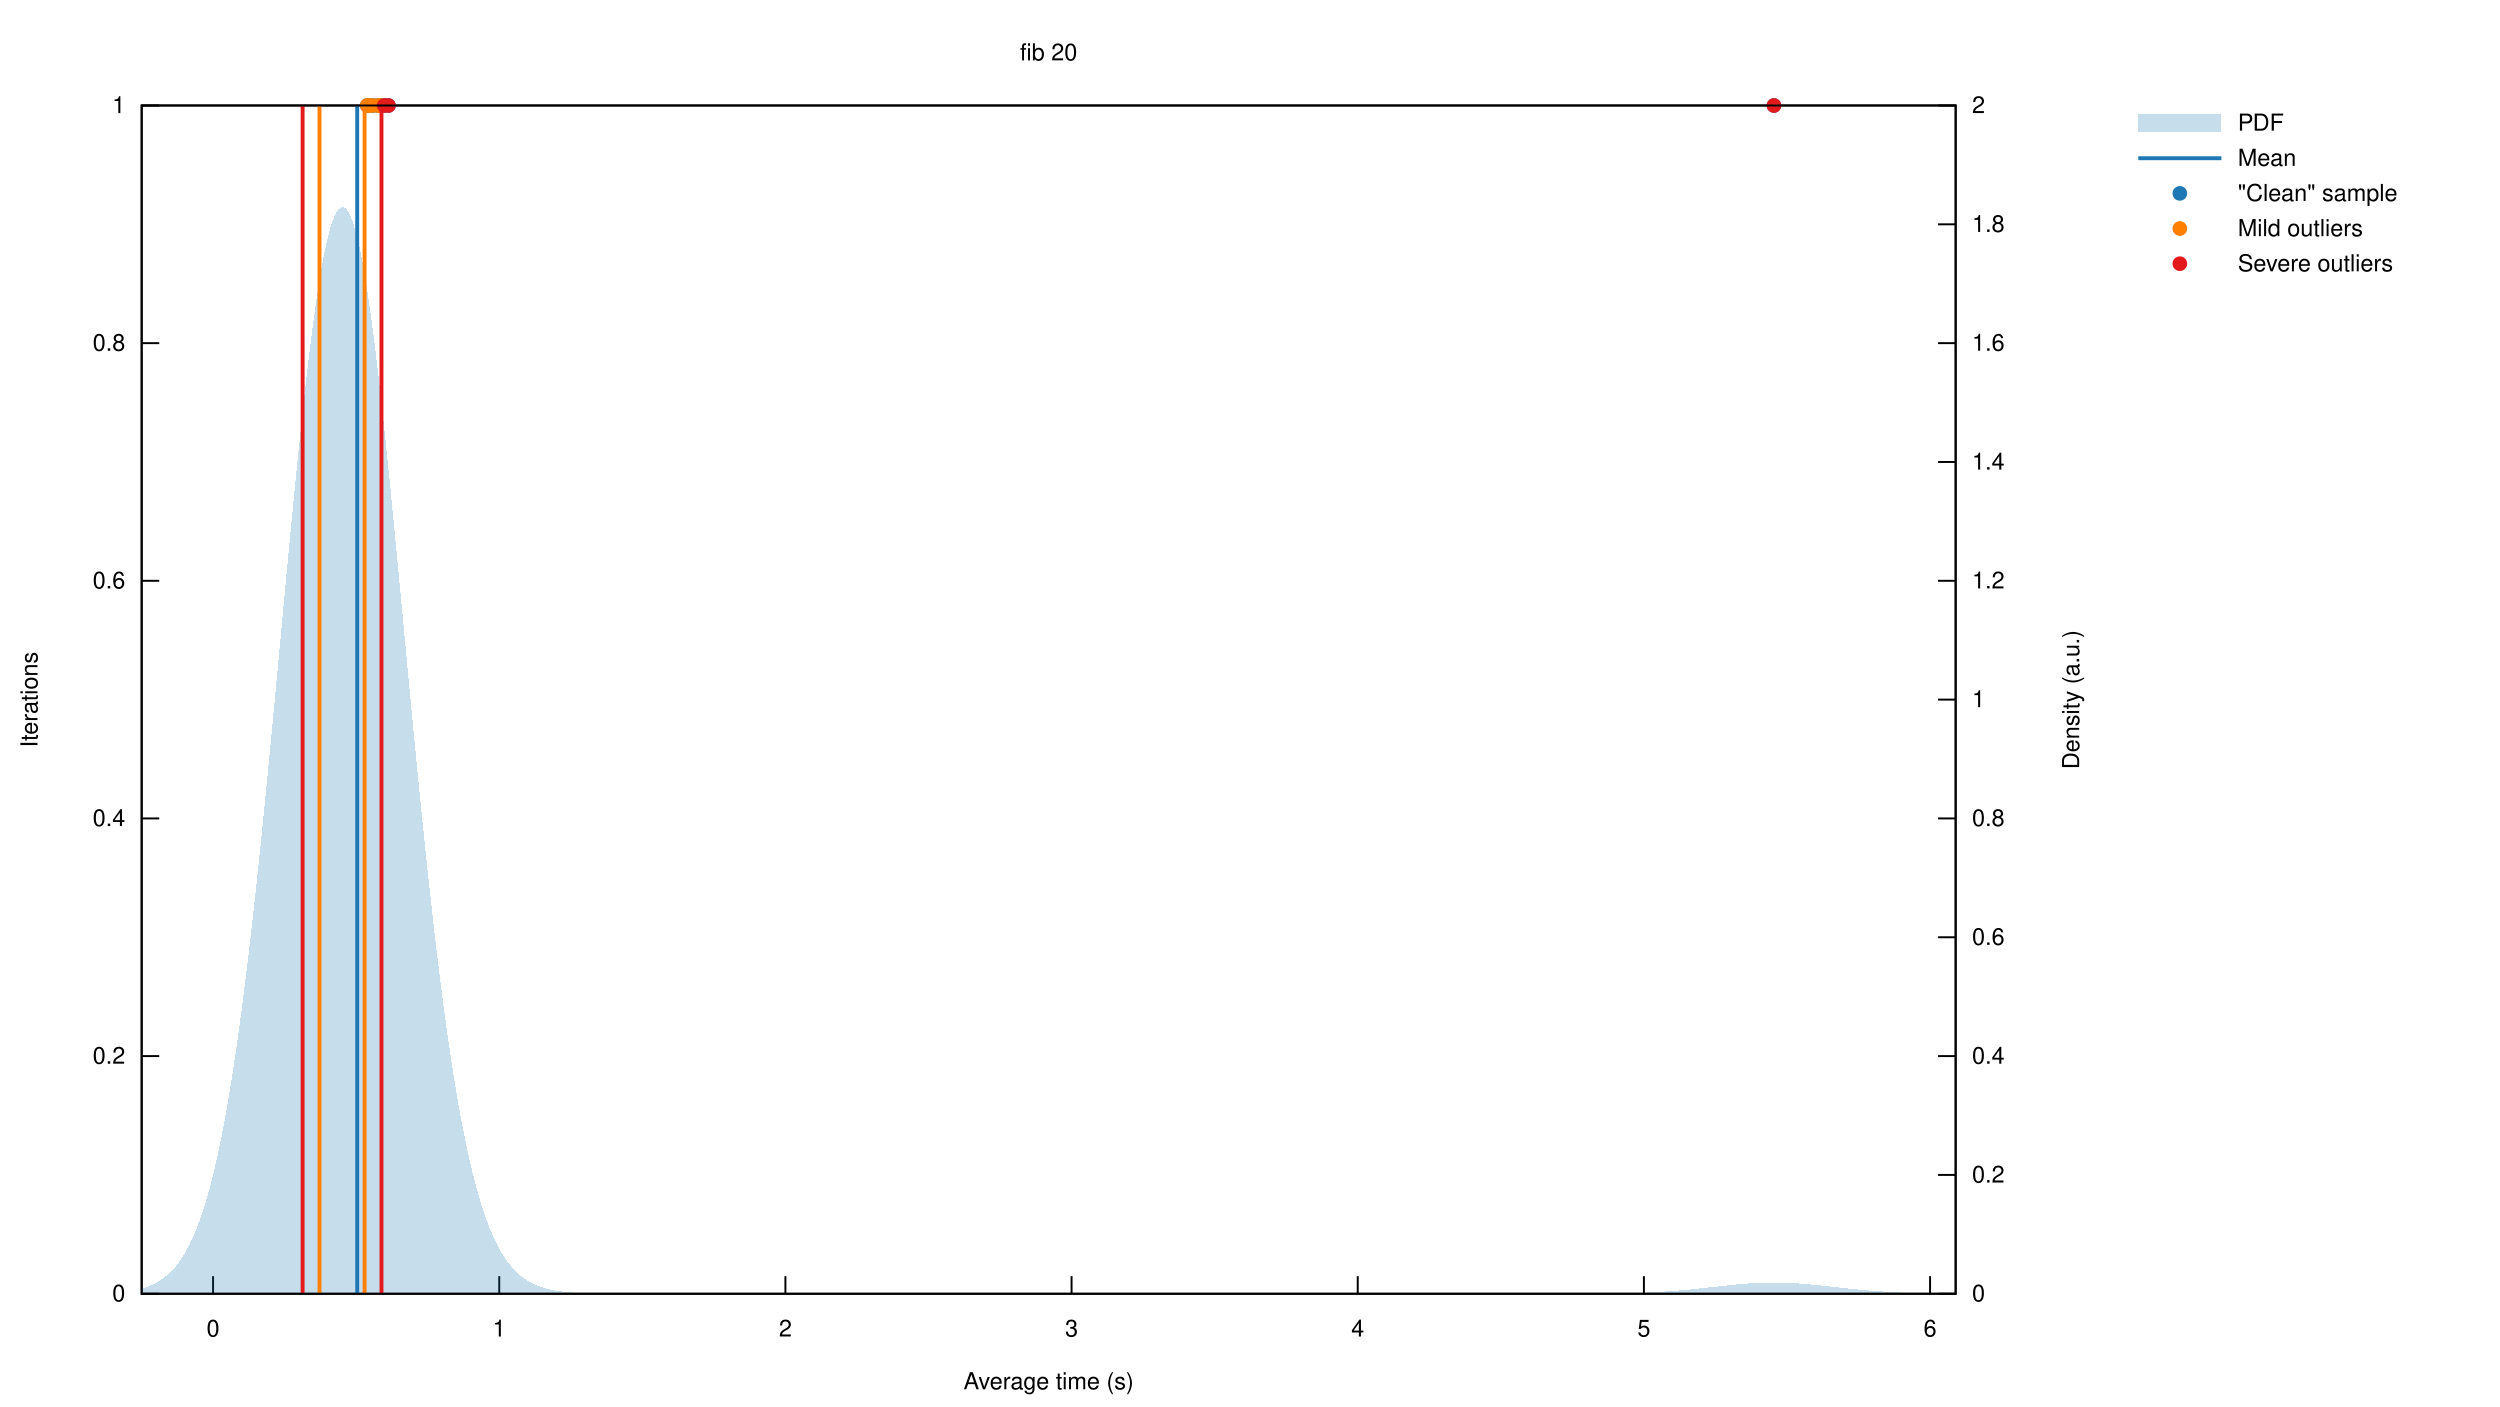
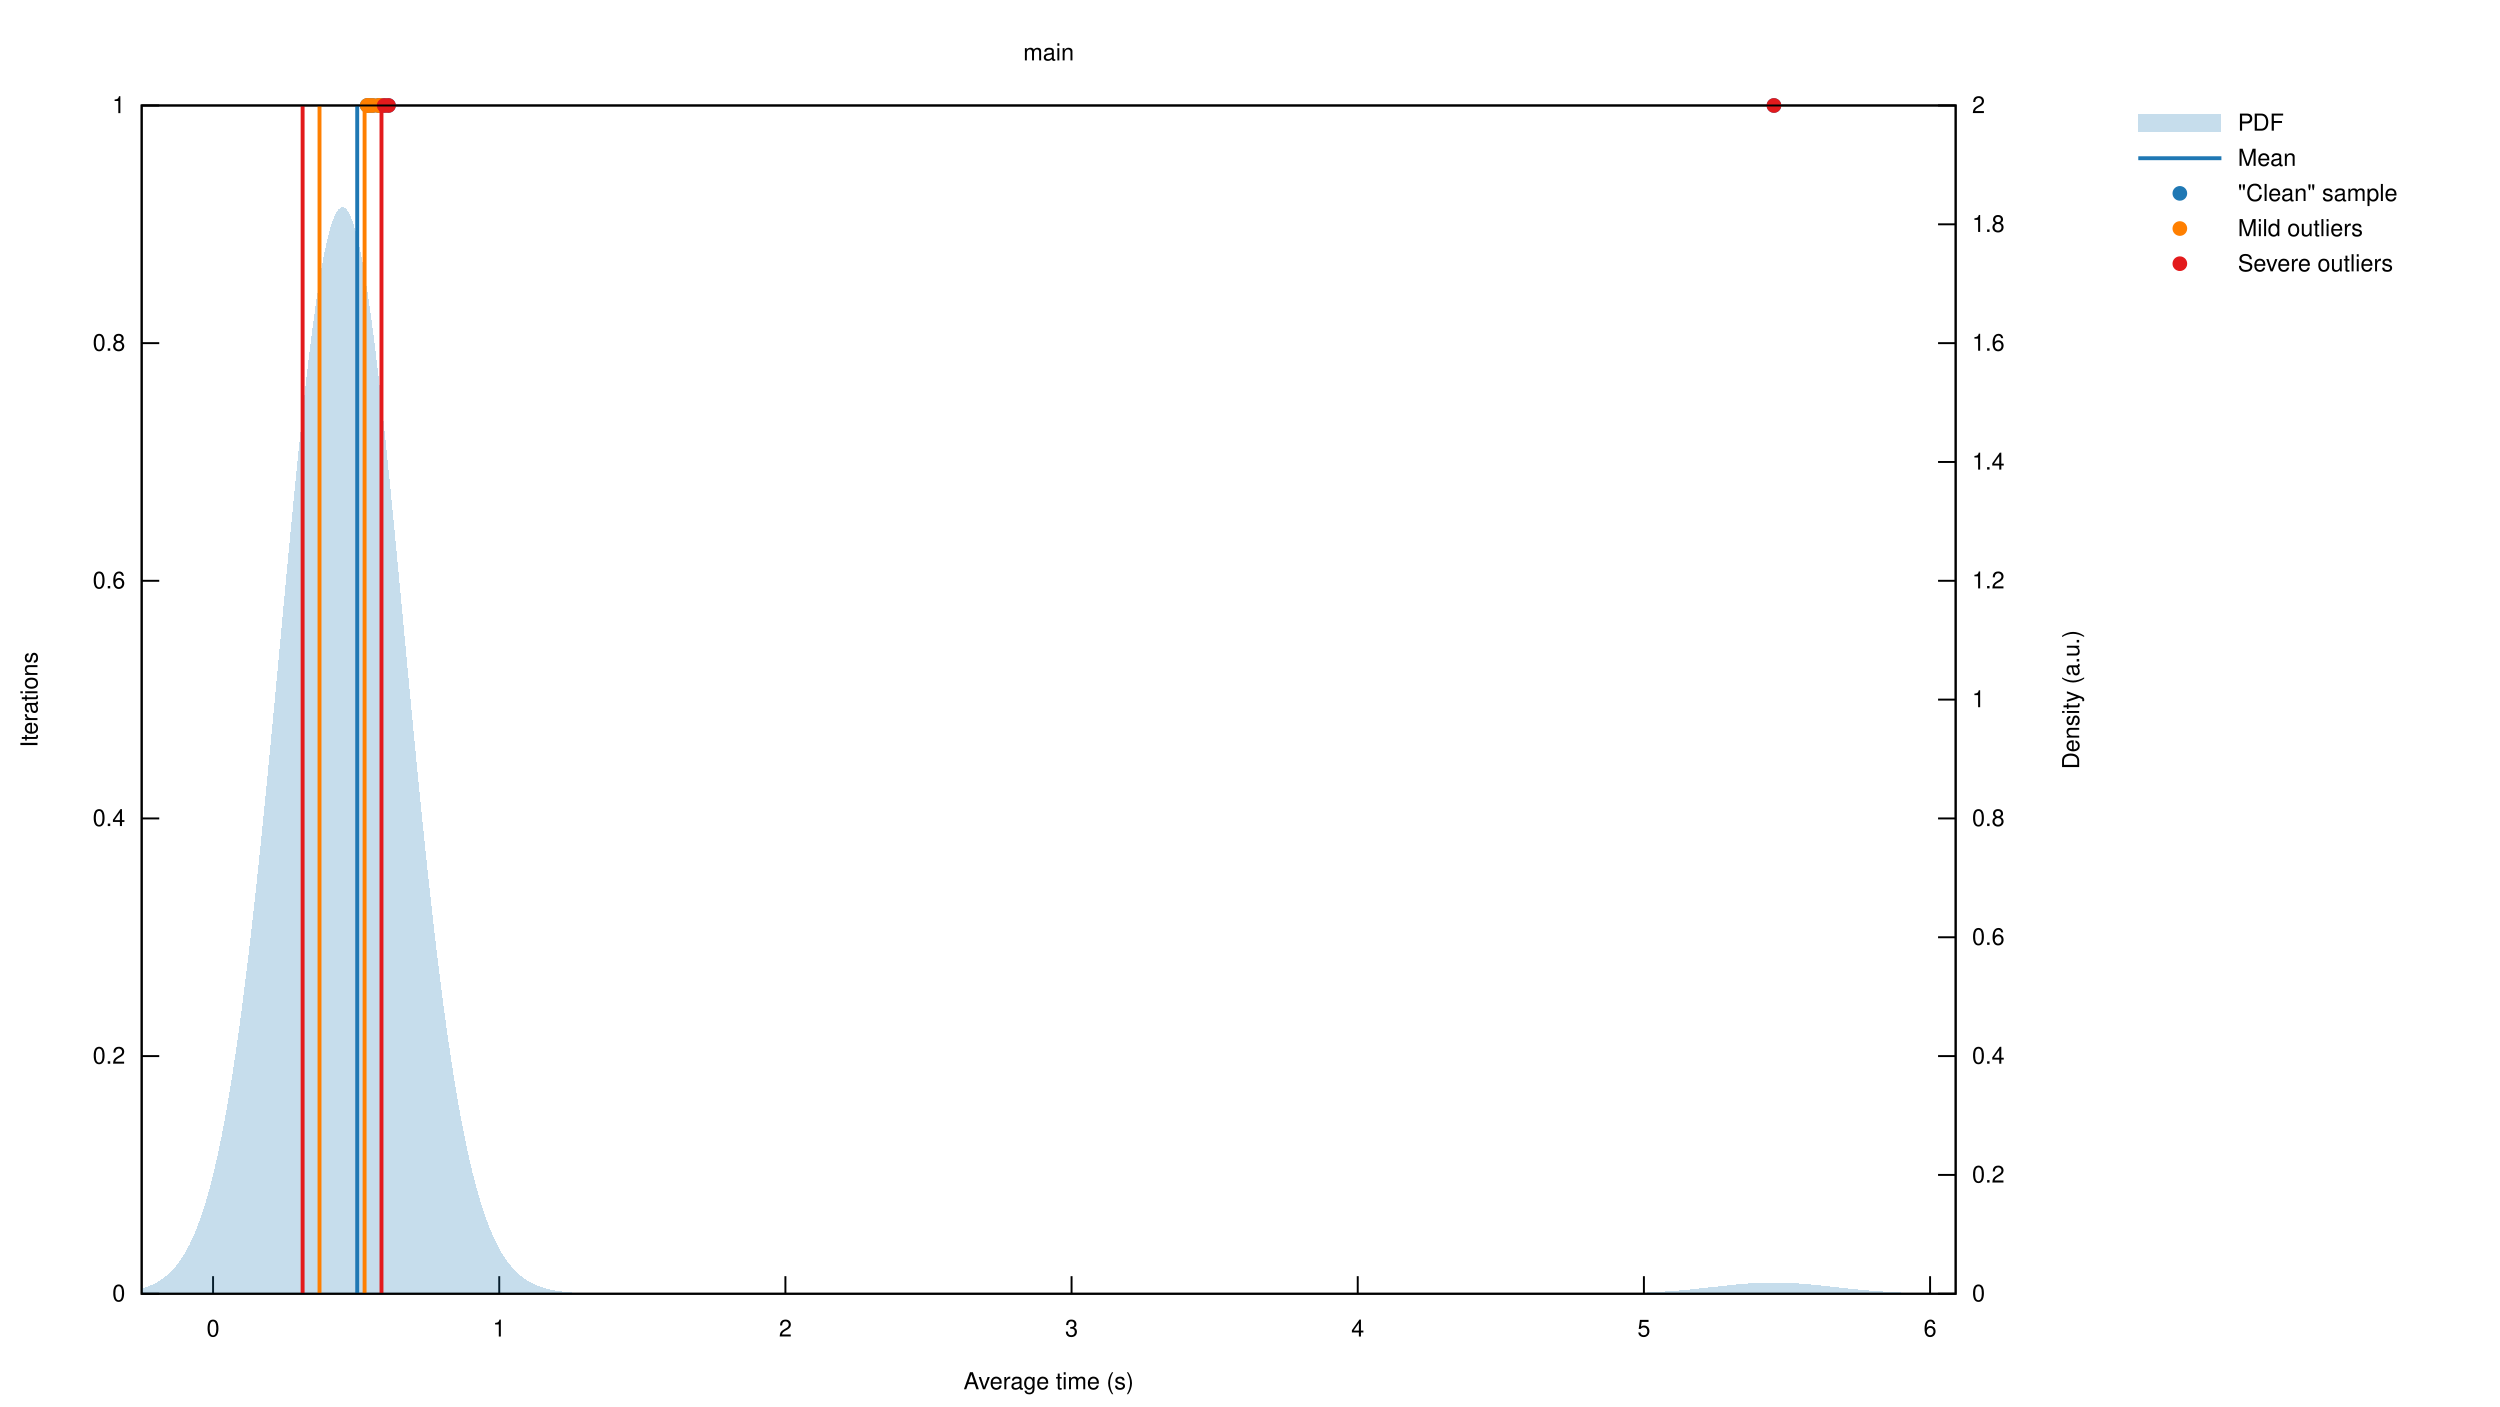
<svg xmlns="http://www.w3.org/2000/svg" xmlns:xlink="http://www.w3.org/1999/xlink" viewBox="0 0 1280 720">
  <g id="gnuplot_canvas">
    <rect x="0" y="0" width="1280" height="720" fill="none" />
    <defs>
      <circle id="gpDot" r="0.5" stroke-width="0.5" stroke="currentColor" />
      <path id="gpPt0" stroke-width="0.222" stroke="currentColor" d="M-1,0 h2 M0,-1 v2" />
      <path id="gpPt1" stroke-width="0.222" stroke="currentColor" d="M-1,-1 L1,1 M1,-1 L-1,1" />
      <path id="gpPt2" stroke-width="0.222" stroke="currentColor" d="M-1,0 L1,0 M0,-1 L0,1 M-1,-1 L1,1 M-1,1 L1,-1" />
      <rect id="gpPt3" stroke-width="0.222" stroke="currentColor" x="-1" y="-1" width="2" height="2" />
      <rect id="gpPt4" stroke-width="0.222" stroke="currentColor" fill="currentColor" x="-1" y="-1" width="2" height="2" />
      <circle id="gpPt5" stroke-width="0.222" stroke="currentColor" cx="0" cy="0" r="1" />
      <use xlink:href="#gpPt5" id="gpPt6" fill="currentColor" stroke="none" />
      <path id="gpPt7" stroke-width="0.222" stroke="currentColor" d="M0,-1.33 L-1.33,0.67 L1.33,0.67 z" />
      <use xlink:href="#gpPt7" id="gpPt8" fill="currentColor" stroke="none" />
      <use xlink:href="#gpPt7" id="gpPt9" stroke="currentColor" transform="rotate(180)" />
      <use xlink:href="#gpPt9" id="gpPt10" fill="currentColor" stroke="none" />
      <use xlink:href="#gpPt3" id="gpPt11" stroke="currentColor" transform="rotate(45)" />
      <use xlink:href="#gpPt11" id="gpPt12" fill="currentColor" stroke="none" />
      <path id="gpPt13" stroke-width="0.222" stroke="currentColor" d="M0,1.330 L1.265,0.411 L0.782,-1.067 L-0.782,-1.076 L-1.265,0.411 z" />
      <use xlink:href="#gpPt13" id="gpPt14" fill="currentColor" stroke="none" />
      <filter id="textbox" filterUnits="objectBoundingBox" x="0" y="0" height="1" width="1">
        <feFlood flood-color="white" flood-opacity="1" result="bgnd" />
        <feComposite in="SourceGraphic" in2="bgnd" operator="atop" />
      </filter>
      <filter id="greybox" filterUnits="objectBoundingBox" x="0" y="0" height="1" width="1">
        <feFlood flood-color="lightgrey" flood-opacity="1" result="grey" />
        <feComposite in="SourceGraphic" in2="grey" operator="atop" />
      </filter>
    </defs>
    <g fill="none" color="white" stroke="currentColor" stroke-width="1.00" stroke-linecap="butt" stroke-linejoin="miter">
</g>
    <g fill="none" color="black" stroke="currentColor" stroke-width="1.00" stroke-linecap="butt" stroke-linejoin="miter">
      <path stroke="black" d="M72.53,662.40 L81.53,662.40  " />
      <g transform="translate(64.14,666.30)" stroke="none" fill="black" font-family="Helvetica" font-size="12.00" text-anchor="end">
        <text>
          <tspan font-family="Helvetica"> 0</tspan>
        </text>
      </g>
    </g>
    <g fill="none" color="black" stroke="currentColor" stroke-width="1.00" stroke-linecap="butt" stroke-linejoin="miter">
      <path stroke="black" d="M72.53,540.72 L81.53,540.72  " />
      <g transform="translate(64.14,544.62)" stroke="none" fill="black" font-family="Helvetica" font-size="12.00" text-anchor="end">
        <text>
          <tspan font-family="Helvetica"> 0.2</tspan>
        </text>
      </g>
    </g>
    <g fill="none" color="black" stroke="currentColor" stroke-width="1.00" stroke-linecap="butt" stroke-linejoin="miter">
      <path stroke="black" d="M72.53,419.04 L81.53,419.04  " />
      <g transform="translate(64.14,422.94)" stroke="none" fill="black" font-family="Helvetica" font-size="12.00" text-anchor="end">
        <text>
          <tspan font-family="Helvetica"> 0.4</tspan>
        </text>
      </g>
    </g>
    <g fill="none" color="black" stroke="currentColor" stroke-width="1.00" stroke-linecap="butt" stroke-linejoin="miter">
      <path stroke="black" d="M72.53,297.37 L81.53,297.37  " />
      <g transform="translate(64.14,301.27)" stroke="none" fill="black" font-family="Helvetica" font-size="12.00" text-anchor="end">
        <text>
          <tspan font-family="Helvetica"> 0.6</tspan>
        </text>
      </g>
    </g>
    <g fill="none" color="black" stroke="currentColor" stroke-width="1.00" stroke-linecap="butt" stroke-linejoin="miter">
      <path stroke="black" d="M72.53,175.69 L81.53,175.69  " />
      <g transform="translate(64.14,179.59)" stroke="none" fill="black" font-family="Helvetica" font-size="12.00" text-anchor="end">
        <text>
          <tspan font-family="Helvetica"> 0.8</tspan>
        </text>
      </g>
    </g>
    <g fill="none" color="black" stroke="currentColor" stroke-width="1.00" stroke-linecap="butt" stroke-linejoin="miter">
      <path stroke="black" d="M72.53,54.01 L81.53,54.01  " />
      <g transform="translate(64.14,57.91)" stroke="none" fill="black" font-family="Helvetica" font-size="12.00" text-anchor="end">
        <text>
          <tspan font-family="Helvetica"> 1</tspan>
        </text>
      </g>
    </g>
    <g fill="none" color="black" stroke="currentColor" stroke-width="1.00" stroke-linecap="butt" stroke-linejoin="miter">
      <path stroke="black" d="M109.09,662.40 L109.09,653.40  " />
      <g transform="translate(109.09,684.30)" stroke="none" fill="black" font-family="Helvetica" font-size="12.00" text-anchor="middle">
        <text>
          <tspan font-family="Helvetica"> 0</tspan>
        </text>
      </g>
    </g>
    <g fill="none" color="black" stroke="currentColor" stroke-width="1.00" stroke-linecap="butt" stroke-linejoin="miter">
      <path stroke="black" d="M255.61,662.40 L255.61,653.40  " />
      <g transform="translate(255.61,684.30)" stroke="none" fill="black" font-family="Helvetica" font-size="12.00" text-anchor="middle">
        <text>
          <tspan font-family="Helvetica"> 1</tspan>
        </text>
      </g>
    </g>
    <g fill="none" color="black" stroke="currentColor" stroke-width="1.00" stroke-linecap="butt" stroke-linejoin="miter">
      <path stroke="black" d="M402.13,662.40 L402.13,653.40  " />
      <g transform="translate(402.13,684.30)" stroke="none" fill="black" font-family="Helvetica" font-size="12.00" text-anchor="middle">
        <text>
          <tspan font-family="Helvetica"> 2</tspan>
        </text>
      </g>
    </g>
    <g fill="none" color="black" stroke="currentColor" stroke-width="1.00" stroke-linecap="butt" stroke-linejoin="miter">
      <path stroke="black" d="M548.64,662.40 L548.64,653.40  " />
      <g transform="translate(548.64,684.30)" stroke="none" fill="black" font-family="Helvetica" font-size="12.00" text-anchor="middle">
        <text>
          <tspan font-family="Helvetica"> 3</tspan>
        </text>
      </g>
    </g>
    <g fill="none" color="black" stroke="currentColor" stroke-width="1.00" stroke-linecap="butt" stroke-linejoin="miter">
      <path stroke="black" d="M695.16,662.40 L695.16,653.40  " />
      <g transform="translate(695.16,684.30)" stroke="none" fill="black" font-family="Helvetica" font-size="12.00" text-anchor="middle">
        <text>
          <tspan font-family="Helvetica"> 4</tspan>
        </text>
      </g>
    </g>
    <g fill="none" color="black" stroke="currentColor" stroke-width="1.00" stroke-linecap="butt" stroke-linejoin="miter">
      <path stroke="black" d="M841.68,662.40 L841.68,653.40  " />
      <g transform="translate(841.68,684.30)" stroke="none" fill="black" font-family="Helvetica" font-size="12.00" text-anchor="middle">
        <text>
          <tspan font-family="Helvetica"> 5</tspan>
        </text>
      </g>
    </g>
    <g fill="none" color="black" stroke="currentColor" stroke-width="1.00" stroke-linecap="butt" stroke-linejoin="miter">
      <path stroke="black" d="M988.20,662.40 L988.20,653.40  " />
      <g transform="translate(988.20,684.30)" stroke="none" fill="black" font-family="Helvetica" font-size="12.00" text-anchor="middle">
        <text>
          <tspan font-family="Helvetica"> 6</tspan>
        </text>
      </g>
    </g>
    <g fill="none" color="black" stroke="currentColor" stroke-width="1.00" stroke-linecap="butt" stroke-linejoin="miter">
      <path stroke="black" d="M1001.29,662.40 L992.29,662.40  " />
      <g transform="translate(1009.68,666.30)" stroke="none" fill="black" font-family="Helvetica" font-size="12.00" text-anchor="start">
        <text>
          <tspan font-family="Helvetica"> 0</tspan>
        </text>
      </g>
    </g>
    <g fill="none" color="black" stroke="currentColor" stroke-width="1.00" stroke-linecap="butt" stroke-linejoin="miter">
      <path stroke="black" d="M1001.29,601.56 L992.29,601.56  " />
      <g transform="translate(1009.68,605.46)" stroke="none" fill="black" font-family="Helvetica" font-size="12.00" text-anchor="start">
        <text>
          <tspan font-family="Helvetica"> 0.2</tspan>
        </text>
      </g>
    </g>
    <g fill="none" color="black" stroke="currentColor" stroke-width="1.00" stroke-linecap="butt" stroke-linejoin="miter">
      <path stroke="black" d="M1001.29,540.72 L992.29,540.72  " />
      <g transform="translate(1009.68,544.62)" stroke="none" fill="black" font-family="Helvetica" font-size="12.00" text-anchor="start">
        <text>
          <tspan font-family="Helvetica"> 0.4</tspan>
        </text>
      </g>
    </g>
    <g fill="none" color="black" stroke="currentColor" stroke-width="1.00" stroke-linecap="butt" stroke-linejoin="miter">
      <path stroke="black" d="M1001.29,479.88 L992.29,479.88  " />
      <g transform="translate(1009.68,483.78)" stroke="none" fill="black" font-family="Helvetica" font-size="12.00" text-anchor="start">
        <text>
          <tspan font-family="Helvetica"> 0.6</tspan>
        </text>
      </g>
    </g>
    <g fill="none" color="black" stroke="currentColor" stroke-width="1.00" stroke-linecap="butt" stroke-linejoin="miter">
      <path stroke="black" d="M1001.29,419.04 L992.29,419.04  " />
      <g transform="translate(1009.68,422.94)" stroke="none" fill="black" font-family="Helvetica" font-size="12.00" text-anchor="start">
        <text>
          <tspan font-family="Helvetica"> 0.8</tspan>
        </text>
      </g>
    </g>
    <g fill="none" color="black" stroke="currentColor" stroke-width="1.00" stroke-linecap="butt" stroke-linejoin="miter">
      <path stroke="black" d="M1001.29,358.20 L992.29,358.20  " />
      <g transform="translate(1009.68,362.10)" stroke="none" fill="black" font-family="Helvetica" font-size="12.00" text-anchor="start">
        <text>
          <tspan font-family="Helvetica"> 1</tspan>
        </text>
      </g>
    </g>
    <g fill="none" color="black" stroke="currentColor" stroke-width="1.00" stroke-linecap="butt" stroke-linejoin="miter">
      <path stroke="black" d="M1001.29,297.37 L992.29,297.37  " />
      <g transform="translate(1009.68,301.27)" stroke="none" fill="black" font-family="Helvetica" font-size="12.00" text-anchor="start">
        <text>
          <tspan font-family="Helvetica"> 1.2</tspan>
        </text>
      </g>
    </g>
    <g fill="none" color="black" stroke="currentColor" stroke-width="1.00" stroke-linecap="butt" stroke-linejoin="miter">
      <path stroke="black" d="M1001.29,236.53 L992.29,236.53  " />
      <g transform="translate(1009.68,240.43)" stroke="none" fill="black" font-family="Helvetica" font-size="12.00" text-anchor="start">
        <text>
          <tspan font-family="Helvetica"> 1.4</tspan>
        </text>
      </g>
    </g>
    <g fill="none" color="black" stroke="currentColor" stroke-width="1.00" stroke-linecap="butt" stroke-linejoin="miter">
      <path stroke="black" d="M1001.29,175.69 L992.29,175.69  " />
      <g transform="translate(1009.68,179.59)" stroke="none" fill="black" font-family="Helvetica" font-size="12.00" text-anchor="start">
        <text>
          <tspan font-family="Helvetica"> 1.6</tspan>
        </text>
      </g>
    </g>
    <g fill="none" color="black" stroke="currentColor" stroke-width="1.00" stroke-linecap="butt" stroke-linejoin="miter">
      <path stroke="black" d="M1001.29,114.85 L992.29,114.85  " />
      <g transform="translate(1009.68,118.75)" stroke="none" fill="black" font-family="Helvetica" font-size="12.00" text-anchor="start">
        <text>
          <tspan font-family="Helvetica"> 1.8</tspan>
        </text>
      </g>
    </g>
    <g fill="none" color="black" stroke="currentColor" stroke-width="1.00" stroke-linecap="butt" stroke-linejoin="miter">
      <path stroke="black" d="M1001.29,54.01 L992.29,54.01  " />
      <g transform="translate(1009.68,57.91)" stroke="none" fill="black" font-family="Helvetica" font-size="12.00" text-anchor="start">
        <text>
          <tspan font-family="Helvetica"> 2</tspan>
        </text>
      </g>
    </g>
    <g fill="none" color="black" stroke="currentColor" stroke-width="1.00" stroke-linecap="butt" stroke-linejoin="miter">
</g>
    <g fill="none" color="black" stroke="currentColor" stroke-width="1.00" stroke-linecap="butt" stroke-linejoin="miter">
      <path stroke="black" d="M72.53,54.01 L72.53,662.40 L1001.29,662.40 L1001.29,54.01 L72.53,54.01 Z  " />
    </g>
    <g fill="none" color="black" stroke="currentColor" stroke-width="1.00" stroke-linecap="butt" stroke-linejoin="miter">
      <g transform="translate(19.18,358.21) rotate(270)" stroke="none" fill="black" font-family="Helvetica" font-size="12.00" text-anchor="middle">
        <text>
          <tspan font-family="Helvetica">Iterations</tspan>
        </text>
      </g>
    </g>
    <g fill="none" color="black" stroke="currentColor" stroke-width="1.00" stroke-linecap="butt" stroke-linejoin="miter">
      <g transform="translate(1064.53,358.21) rotate(270)" stroke="none" fill="black" font-family="Helvetica" font-size="12.00" text-anchor="middle">
        <text>
          <tspan font-family="Helvetica">Density (a.u.)</tspan>
        </text>
      </g>
    </g>
    <g fill="none" color="black" stroke="currentColor" stroke-width="1.00" stroke-linecap="butt" stroke-linejoin="miter">
      <g transform="translate(536.91,711.30)" stroke="none" fill="black" font-family="Helvetica" font-size="12.00" text-anchor="middle">
        <text>
          <tspan font-family="Helvetica">Average time (s)</tspan>
        </text>
      </g>
    </g>
    <g fill="none" color="black" stroke="currentColor" stroke-width="1.00" stroke-linecap="butt" stroke-linejoin="miter">
</g>
    <g id="gnuplot_plot_1">
      <g fill="none" color="black" stroke="currentColor" stroke-width="1.00" stroke-linecap="butt" stroke-linejoin="miter">
        <g transform="translate(1145.75,66.91)" stroke="none" fill="black" font-family="Helvetica" font-size="12.00" text-anchor="start">
          <text>
            <tspan font-family="Helvetica">PDF</tspan>
          </text>
        </g>
      </g>
      <g fill="none" color="black" stroke="currentColor" stroke-width="1.00" stroke-linecap="butt" stroke-linejoin="miter">
        <g stroke="none" shape-rendering="crispEdges">
          <polygon fill="rgb( 31, 120, 180)" fill-opacity="0.25" points="1094.80,67.51 1137.36,67.51 1137.36,58.51 1094.80,58.51 " />
          <polygon fill="rgb( 31, 120, 180)" fill-opacity="0.25" points="72.53,659.74 74.39,659.17 76.25,658.50 78.11,657.71 79.97,656.77 81.84,655.68 83.70,654.40 85.56,652.90 87.42,651.17 89.28,649.17 91.14,646.87 93.00,644.23 94.86,641.22 96.73,637.80 98.59,633.92 100.45,629.55 102.31,624.64 104.17,619.15 106.03,613.04 107.89,606.26 109.75,598.78 111.62,590.55 113.48,581.55 115.34,571.73 117.20,561.08 119.06,549.58 120.92,537.21 122.78,523.98 124.64,509.89 126.51,494.94 128.37,479.18 130.23,462.64 132.09,445.37 133.95,427.44 135.81,408.91 137.67,389.87 139.53,370.44 141.40,350.71 143.26,330.81 145.12,310.88 146.98,291.05 148.84,271.47 150.70,252.29 152.56,233.67 154.42,215.78 156.29,198.75 158.15,182.76 160.01,167.94 161.87,154.43 163.73,142.37 165.59,131.88 167.45,123.05 169.31,115.98 171.18,110.73 173.04,107.37 174.90,105.92 176.76,106.40 178.62,108.80 180.48,113.09 182.34,119.24 184.20,127.17 186.07,136.80 187.93,148.03 189.79,160.76 191.65,174.86 193.51,190.19 195.37,206.61 197.23,223.97 199.09,242.11 200.96,260.88 202.82,280.13 204.68,299.70 206.54,319.44 208.40,339.21 210.26,358.88 212.12,378.33 213.98,397.43 215.85,416.09 217.71,434.21 219.57,451.71 221.43,468.53 223.29,484.61 225.15,499.91 227.01,514.39 228.87,528.04 230.74,540.84 232.60,552.79 234.46,563.89 236.32,574.17 238.18,583.64 240.04,592.33 241.90,600.27 243.76,607.49 245.63,614.04 247.49,619.95 249.35,625.26 251.21,630.01 253.07,634.25 254.93,638.01 256.79,641.34 258.65,644.28 260.52,646.86 262.38,649.11 264.24,651.08 266.10,652.79 267.96,654.26 269.82,655.53 271.68,656.63 273.54,657.56 275.41,658.36 277.27,659.03 279.13,659.61 280.99,660.09 282.85,660.49 284.71,660.83 286.57,661.12 288.43,661.35 290.30,661.55 292.16,661.71 294.02,661.84 295.88,661.95 297.74,662.04 299.60,662.11 301.46,662.17 303.32,662.22 305.19,662.25 307.05,662.28 308.91,662.31 310.77,662.33 312.63,662.34 314.49,662.36 316.35,662.37 318.21,662.37 320.08,662.38 321.94,662.38 323.80,662.39 325.66,662.39 327.52,662.39 329.38,662.39 331.24,662.40 333.10,662.40 334.97,662.40 336.83,662.40 338.69,662.40 340.55,662.40 342.41,662.40 344.27,662.40 346.13,662.40 347.99,662.40 349.86,662.40 351.72,662.40 353.58,662.40 355.44,662.40 357.30,662.40 359.16,662.40 361.02,662.40 362.88,662.40 364.75,662.40 366.61,662.40 368.47,662.40 370.33,662.40 372.19,662.40 374.05,662.40 375.91,662.40 377.77,662.40 379.64,662.40 381.50,662.40 383.36,662.40 385.22,662.40 387.08,662.40 388.94,662.40 390.80,662.40 392.66,662.40 394.52,662.40 396.39,662.40 398.25,662.40 400.11,662.40 401.97,662.40 403.83,662.40 405.69,662.40 407.55,662.40 409.41,662.40 411.28,662.40 413.14,662.40 415.00,662.40 416.86,662.40 418.72,662.40 420.58,662.40 422.44,662.40 424.30,662.40 426.17,662.40 428.03,662.40 429.89,662.40 431.75,662.40 433.61,662.40 435.47,662.40 437.33,662.40 439.19,662.40 441.06,662.40 442.92,662.40 444.78,662.40 446.64,662.40 448.50,662.40 450.36,662.40 452.22,662.40 454.08,662.40 455.95,662.40 457.81,662.40 459.67,662.40 461.53,662.40 463.39,662.40 465.25,662.40 467.11,662.40 468.97,662.40 470.84,662.40 472.70,662.40 474.56,662.40 476.42,662.40 478.28,662.40 480.14,662.40 482.00,662.40 483.86,662.40 485.73,662.40 487.59,662.40 489.45,662.40 491.31,662.40 493.17,662.40 495.03,662.40 496.89,662.40 498.75,662.40 500.62,662.40 502.48,662.40 504.34,662.40 506.20,662.40 508.06,662.40 509.92,662.40 511.78,662.40 513.64,662.40 515.51,662.40 517.37,662.40 519.23,662.40 521.09,662.40 522.95,662.40 524.81,662.40 526.67,662.40 528.53,662.40 530.40,662.40 532.26,662.40 534.12,662.40 535.98,662.40 537.84,662.40 539.70,662.40 541.56,662.40 543.42,662.40 545.29,662.40 547.15,662.40 549.01,662.40 550.87,662.40 552.73,662.40 554.59,662.40 556.45,662.40 558.31,662.40 560.18,662.40 562.04,662.40 563.90,662.40 565.76,662.40 567.62,662.40 569.48,662.40 571.34,662.40 573.20,662.40 575.07,662.40 576.93,662.40 578.79,662.40 580.65,662.40 582.51,662.40 584.37,662.40 586.23,662.40 588.09,662.40 589.96,662.40 591.82,662.40 593.68,662.40 595.54,662.40 597.40,662.40 599.26,662.40 601.12,662.40 602.98,662.40 604.85,662.40 606.71,662.40 608.57,662.40 610.43,662.40 612.29,662.40 614.15,662.40 616.01,662.40 617.87,662.40 619.74,662.40 621.60,662.40 623.46,662.40 625.32,662.40 627.18,662.40 629.04,662.40 630.90,662.40 632.76,662.40 634.63,662.40 636.49,662.40 638.35,662.40 640.21,662.40 642.07,662.40 643.93,662.40 645.79,662.40 647.65,662.40 649.52,662.40 651.38,662.40 653.24,662.40 655.10,662.40 656.96,662.40 658.82,662.40 660.68,662.40 662.54,662.40 664.41,662.40 666.27,662.40 668.13,662.40 669.99,662.40 671.85,662.40 673.71,662.40 675.57,662.40 677.43,662.40 679.30,662.40 681.16,662.40 683.02,662.40 684.88,662.40 686.74,662.40 688.60,662.40 690.46,662.40 692.32,662.40 694.18,662.40 696.05,662.40 697.91,662.40 699.77,662.40 701.63,662.40 703.49,662.40 705.35,662.40 707.21,662.40 709.07,662.40 710.94,662.40 712.80,662.40 714.66,662.40 716.52,662.40 718.38,662.40 720.24,662.40 722.10,662.40 723.96,662.40 725.83,662.40 727.69,662.40 729.55,662.40 731.41,662.40 733.27,662.40 735.13,662.40 736.99,662.40 738.85,662.40 740.72,662.40 742.58,662.40 744.44,662.40 746.30,662.40 748.16,662.40 750.02,662.40 751.88,662.40 753.74,662.40 755.61,662.40 757.47,662.40 759.33,662.40 761.19,662.40 763.05,662.40 764.91,662.40 766.77,662.40 768.63,662.40 770.50,662.40 772.36,662.40 774.22,662.40 776.08,662.40 777.94,662.40 779.80,662.40 781.66,662.40 783.52,662.40 785.39,662.40 787.25,662.40 789.11,662.40 790.97,662.40 792.83,662.39 794.69,662.39 796.55,662.39 798.41,662.39 800.28,662.39 802.14,662.38 804.00,662.38 805.86,662.38 807.72,662.37 809.58,662.36 811.44,662.36 813.30,662.35 815.17,662.34 817.03,662.32 818.89,662.31 820.75,662.29 822.61,662.27 824.47,662.25 826.33,662.23 828.19,662.20 830.06,662.16 831.92,662.12 833.78,662.08 835.64,662.03 837.50,661.98 839.36,661.91 841.22,661.85 843.08,661.77 844.95,661.69 846.81,661.59 848.67,661.49 850.53,661.39 852.39,661.27 854.25,661.14 856.11,661.01 857.97,660.86 859.84,660.71 861.70,660.54 863.56,660.37 865.42,660.19 867.28,660.00 869.14,659.81 871.00,659.61 872.86,659.41 874.73,659.20 876.59,659.00 878.45,658.79 880.31,658.58 882.17,658.37 884.03,658.17 885.89,657.98 887.75,657.79 889.62,657.61 891.48,657.45 893.34,657.29 895.20,657.15 897.06,657.03 898.92,656.92 900.78,656.83 902.64,656.76 904.51,656.71 906.37,656.68 908.23,656.67 910.09,656.68 911.95,656.71 913.81,656.76 915.67,656.83 917.53,656.92 919.40,657.02 921.26,657.15 923.12,657.29 924.98,657.44 926.84,657.61 928.70,657.79 930.56,657.97 932.42,658.17 934.29,658.37 936.15,658.57 938.01,658.78 939.87,658.99 941.73,659.20 943.59,659.40 945.45,659.61 947.31,659.81 949.18,660.00 951.04,660.19 952.90,660.37 954.76,660.54 956.62,660.70 958.48,660.86 960.34,661.00 962.20,661.14 964.07,661.26 965.93,661.38 967.79,661.49 969.65,661.59 971.51,661.68 973.37,661.77 975.23,661.84 977.09,661.91 978.96,661.97 980.82,662.03 982.68,662.08 984.54,662.12 986.40,662.16 988.26,662.19 990.12,662.22 991.98,662.25 993.85,662.27 995.71,662.29 997.57,662.31 999.43,662.32 1001.29,662.34 1001.29,662.40 999.43,662.40 997.57,662.40 995.71,662.40 993.85,662.40 991.98,662.40 990.12,662.40 988.26,662.40 986.40,662.40 984.54,662.40 982.68,662.40 980.82,662.40 978.96,662.40 977.09,662.40 975.23,662.40 973.37,662.40 971.51,662.40 969.65,662.40 967.79,662.40 965.93,662.40 964.07,662.40 962.20,662.40 960.34,662.40 958.48,662.40 956.62,662.40 954.76,662.40 952.90,662.40 951.04,662.40 949.18,662.40 947.31,662.40 945.45,662.40 943.59,662.40 941.73,662.40 939.87,662.40 938.01,662.40 936.15,662.40 934.29,662.40 932.42,662.40 930.56,662.40 928.70,662.40 926.84,662.40 924.98,662.40 923.12,662.40 921.26,662.40 919.40,662.40 917.53,662.40 915.67,662.40 913.81,662.40 911.95,662.40 910.09,662.40 908.23,662.40 906.37,662.40 904.51,662.40 902.64,662.40 900.78,662.40 898.92,662.40 897.06,662.40 895.20,662.40 893.34,662.40 891.48,662.40 889.62,662.40 887.75,662.40 885.89,662.40 884.03,662.40 882.17,662.40 880.31,662.40 878.45,662.40 876.59,662.40 874.73,662.40 872.86,662.40 871.00,662.40 869.14,662.40 867.28,662.40 865.42,662.40 863.56,662.40 861.70,662.40 859.84,662.40 857.97,662.40 856.11,662.40 854.25,662.40 852.39,662.40 850.53,662.40 848.67,662.40 846.81,662.40 844.95,662.40 843.08,662.40 841.22,662.40 839.36,662.40 837.50,662.40 835.64,662.40 833.78,662.40 831.92,662.40 830.06,662.40 828.19,662.40 826.33,662.40 824.47,662.40 822.61,662.40 820.75,662.40 818.89,662.40 817.03,662.40 815.17,662.40 813.30,662.40 811.44,662.40 809.58,662.40 807.72,662.40 805.86,662.40 804.00,662.40 802.14,662.40 800.28,662.40 798.41,662.40 796.55,662.40 794.69,662.40 792.83,662.40 790.97,662.40 789.11,662.40 787.25,662.40 785.39,662.40 783.52,662.40 781.66,662.40 779.80,662.40 777.94,662.40 776.08,662.40 774.22,662.40 772.36,662.40 770.50,662.40 768.63,662.40 766.77,662.40 764.91,662.40 763.05,662.40 761.19,662.40 759.33,662.40 757.47,662.40 755.61,662.40 753.74,662.40 751.88,662.40 750.02,662.40 748.16,662.40 746.30,662.40 744.44,662.40 742.58,662.40 740.72,662.40 738.85,662.40 736.99,662.40 735.13,662.40 733.27,662.40 731.41,662.40 729.55,662.40 727.69,662.40 725.83,662.40 723.96,662.40 722.10,662.40 720.24,662.40 718.38,662.40 716.52,662.40 714.66,662.40 712.80,662.40 710.94,662.40 709.07,662.40 707.21,662.40 705.35,662.40 703.49,662.40 701.63,662.40 699.77,662.40 697.91,662.40 696.05,662.40 694.18,662.40 692.32,662.40 690.46,662.40 688.60,662.40 686.74,662.40 684.88,662.40 683.02,662.40 681.16,662.40 679.30,662.40 677.43,662.40 675.57,662.40 673.71,662.40 671.85,662.40 669.99,662.40 668.13,662.40 666.27,662.40 664.41,662.40 662.54,662.40 660.68,662.40 658.82,662.40 656.96,662.40 655.10,662.40 653.24,662.40 651.38,662.40 649.52,662.40 647.65,662.40 645.79,662.40 643.93,662.40 642.07,662.40 640.21,662.40 638.35,662.40 636.49,662.40 634.63,662.40 632.76,662.40 630.90,662.40 629.04,662.40 627.18,662.40 625.32,662.40 623.46,662.40 621.60,662.40 619.74,662.40 617.87,662.40 616.01,662.40 614.15,662.40 612.29,662.40 610.43,662.40 608.57,662.40 606.71,662.40 604.85,662.40 602.98,662.40 601.12,662.40 599.26,662.40 597.40,662.40 595.54,662.40 593.68,662.40 591.82,662.40 589.96,662.40 588.09,662.40 586.23,662.40 584.37,662.40 582.51,662.40 580.65,662.40 578.79,662.40 576.93,662.40 575.07,662.40 573.20,662.40 571.34,662.40 569.48,662.40 567.62,662.40 565.76,662.40 563.90,662.40 562.04,662.40 560.18,662.40 558.31,662.40 556.45,662.40 554.59,662.40 552.73,662.40 550.87,662.40 549.01,662.40 547.15,662.40 545.29,662.40 543.42,662.40 541.56,662.40 539.70,662.40 537.84,662.40 535.98,662.40 534.12,662.40 532.26,662.40 530.40,662.40 528.53,662.40 526.67,662.40 524.81,662.40 522.95,662.40 521.09,662.40 519.23,662.40 517.37,662.40 515.51,662.40 513.64,662.40 511.78,662.40 509.92,662.40 508.06,662.40 506.20,662.40 504.34,662.40 502.48,662.40 500.62,662.40 498.75,662.40 496.89,662.40 495.03,662.40 493.17,662.40 491.31,662.40 489.45,662.40 487.59,662.40 485.73,662.40 483.86,662.40 482.00,662.40 480.14,662.40 478.28,662.40 476.42,662.40 474.56,662.40 472.70,662.40 470.84,662.40 468.97,662.40 467.11,662.40 465.25,662.40 463.39,662.40 461.53,662.40 459.67,662.40 457.81,662.40 455.95,662.40 454.08,662.40 452.22,662.40 450.36,662.40 448.50,662.40 446.64,662.40 444.78,662.40 442.92,662.40 441.06,662.40 439.19,662.40 437.33,662.40 435.47,662.40 433.61,662.40 431.75,662.40 429.89,662.40 428.03,662.40 426.17,662.40 424.30,662.40 422.44,662.40 420.58,662.40 418.72,662.40 416.86,662.40 415.00,662.40 413.14,662.40 411.28,662.40 409.41,662.40 407.55,662.40 405.69,662.40 403.83,662.40 401.97,662.40 400.11,662.40 398.25,662.40 396.39,662.40 394.52,662.40 392.66,662.40 390.80,662.40 388.94,662.40 387.08,662.40 385.22,662.40 383.36,662.40 381.50,662.40 379.64,662.40 377.77,662.40 375.91,662.40 374.05,662.40 372.19,662.40 370.33,662.40 368.47,662.40 366.61,662.40 364.75,662.40 362.88,662.40 361.02,662.40 359.16,662.40 357.30,662.40 355.44,662.40 353.58,662.40 351.72,662.40 349.86,662.40 347.99,662.40 346.13,662.40 344.27,662.40 342.41,662.40 340.55,662.40 338.69,662.40 336.83,662.40 334.97,662.40 333.10,662.40 331.24,662.40 329.38,662.40 327.52,662.40 325.66,662.40 323.80,662.40 321.94,662.40 320.08,662.40 318.21,662.40 316.35,662.40 314.49,662.40 312.63,662.40 310.77,662.40 308.91,662.40 307.05,662.40 305.19,662.40 303.32,662.40 301.46,662.40 299.60,662.40 297.74,662.40 295.88,662.40 294.02,662.40 292.16,662.40 290.30,662.40 288.43,662.40 286.57,662.40 284.71,662.40 282.85,662.40 280.99,662.40 279.13,662.40 277.27,662.40 275.41,662.40 273.54,662.40 271.68,662.40 269.82,662.40 267.96,662.40 266.10,662.40 264.24,662.40 262.38,662.40 260.52,662.40 258.65,662.40 256.79,662.40 254.93,662.40 253.07,662.40 251.21,662.40 249.35,662.40 247.49,662.40 245.63,662.40 243.76,662.40 241.90,662.40 240.04,662.40 238.18,662.40 236.32,662.40 234.46,662.40 232.60,662.40 230.74,662.40 228.87,662.40 227.01,662.40 225.15,662.40 223.29,662.40 221.43,662.40 219.57,662.40 217.71,662.40 215.85,662.40 213.98,662.40 212.12,662.40 210.26,662.40 208.40,662.40 206.54,662.40 204.68,662.40 202.82,662.40 200.96,662.40 199.09,662.40 197.23,662.40 195.37,662.40 193.51,662.40 191.65,662.40 189.79,662.40 187.93,662.40 186.07,662.40 184.20,662.40 182.34,662.40 180.48,662.40 178.62,662.40 176.76,662.40 174.90,662.40 173.04,662.40 171.18,662.40 169.31,662.40 167.45,662.40 165.59,662.40 163.73,662.40 161.87,662.40 160.01,662.40 158.15,662.40 156.29,662.40 154.42,662.40 152.56,662.40 150.70,662.40 148.84,662.40 146.98,662.40 145.12,662.40 143.26,662.40 141.40,662.40 139.53,662.40 137.67,662.40 135.81,662.40 133.95,662.40 132.09,662.40 130.23,662.40 128.37,662.40 126.51,662.40 124.64,662.40 122.78,662.40 120.92,662.40 119.06,662.40 117.20,662.40 115.34,662.40 113.48,662.40 111.62,662.40 109.75,662.40 107.89,662.40 106.03,662.40 104.17,662.40 102.31,662.40 100.45,662.40 98.59,662.40 96.73,662.40 94.86,662.40 93.00,662.40 91.14,662.40 89.28,662.40 87.42,662.40 85.56,662.40 83.70,662.40 81.84,662.40 79.97,662.40 78.11,662.40 76.25,662.40 74.39,662.40 72.53,662.40 " />
        </g>
      </g>
    </g>
    <g id="gnuplot_plot_2">
      <g fill="none" color="white" stroke="rgb( 31, 120, 180)" stroke-width="2.00" stroke-linecap="butt" stroke-linejoin="miter">
</g>
      <g fill="none" color="black" stroke="currentColor" stroke-width="2.00" stroke-linecap="butt" stroke-linejoin="miter">
        <g transform="translate(1145.75,84.91)" stroke="none" fill="black" font-family="Helvetica" font-size="12.00" text-anchor="start">
          <text>
            <tspan font-family="Helvetica">Mean</tspan>
          </text>
        </g>
      </g>
      <g fill="none" color="black" stroke="currentColor" stroke-width="2.00" stroke-linecap="butt" stroke-linejoin="miter">
        <path stroke="rgb( 31, 120, 180)" d="M1094.80,81.01 L1137.36,81.01 M182.89,662.40 L182.89,54.01  " />
      </g>
    </g>
    <g id="gnuplot_plot_3">
      <g fill="none" color="white" stroke="rgb( 31, 120, 180)" stroke-width="1.00" stroke-linecap="butt" stroke-linejoin="miter">
</g>
      <g fill="none" color="black" stroke="currentColor" stroke-width="1.00" stroke-linecap="butt" stroke-linejoin="miter">
        <g transform="translate(1145.75,102.91)" stroke="none" fill="black" font-family="Helvetica" font-size="12.00" text-anchor="start">
          <text>
            <tspan font-family="Helvetica">"Clean" sample</tspan>
          </text>
        </g>
      </g>
      <g fill="none" color="black" stroke="currentColor" stroke-width="1.00" stroke-linecap="butt" stroke-linejoin="miter">
        <use xlink:href="#gpPt6" transform="translate(193.74,54.01) scale(3.38)" color="rgb( 31, 120, 180)" />
        <use xlink:href="#gpPt6" transform="translate(194.55,54.01) scale(3.38)" color="rgb( 31, 120, 180)" />
        <use xlink:href="#gpPt6" transform="translate(196.70,54.01) scale(3.38)" color="rgb( 31, 120, 180)" />
        <use xlink:href="#gpPt6" transform="translate(198.90,54.01) scale(3.38)" color="rgb( 31, 120, 180)" />
        <use xlink:href="#gpPt6" transform="translate(188.00,54.01) scale(3.38)" color="rgb( 31, 120, 180)" />
        <use xlink:href="#gpPt6" transform="translate(908.26,54.01) scale(3.38)" color="rgb( 31, 120, 180)" />
        <use xlink:href="#gpPt6" transform="translate(188.90,54.01) scale(3.38)" color="rgb( 31, 120, 180)" />
        <use xlink:href="#gpPt6" transform="translate(190.87,54.01) scale(3.38)" color="rgb( 31, 120, 180)" />
        <use xlink:href="#gpPt6" transform="translate(1116.08,99.01) scale(3.38)" color="rgb( 31, 120, 180)" />
      </g>
    </g>
    <g id="gnuplot_plot_4">
      <g fill="none" color="black" stroke="currentColor" stroke-width="1.00" stroke-linecap="butt" stroke-linejoin="miter">
        <g transform="translate(1145.75,120.91)" stroke="none" fill="black" font-family="Helvetica" font-size="12.00" text-anchor="start">
          <text>
            <tspan font-family="Helvetica">Mild outliers</tspan>
          </text>
        </g>
      </g>
      <g fill="none" color="black" stroke="currentColor" stroke-width="1.00" stroke-linecap="butt" stroke-linejoin="miter">
        <use xlink:href="#gpPt6" transform="translate(193.74,54.01) scale(3.38)" color="rgb(255, 127,   0)" />
        <use xlink:href="#gpPt6" transform="translate(194.55,54.01) scale(3.38)" color="rgb(255, 127,   0)" />
        <use xlink:href="#gpPt6" transform="translate(188.00,54.01) scale(3.38)" color="rgb(255, 127,   0)" />
        <use xlink:href="#gpPt6" transform="translate(188.90,54.01) scale(3.38)" color="rgb(255, 127,   0)" />
        <use xlink:href="#gpPt6" transform="translate(190.87,54.01) scale(3.38)" color="rgb(255, 127,   0)" />
        <use xlink:href="#gpPt6" transform="translate(1116.08,117.01) scale(3.38)" color="rgb(255, 127,   0)" />
      </g>
    </g>
    <g id="gnuplot_plot_5">
      <g fill="none" color="black" stroke="currentColor" stroke-width="1.00" stroke-linecap="butt" stroke-linejoin="miter">
        <g transform="translate(1145.75,138.91)" stroke="none" fill="black" font-family="Helvetica" font-size="12.00" text-anchor="start">
          <text>
            <tspan font-family="Helvetica">Severe outliers</tspan>
          </text>
        </g>
      </g>
      <g fill="none" color="black" stroke="currentColor" stroke-width="1.00" stroke-linecap="butt" stroke-linejoin="miter">
        <use xlink:href="#gpPt6" transform="translate(196.70,54.01) scale(3.38)" color="rgb(227,  26,  28)" />
        <use xlink:href="#gpPt6" transform="translate(198.90,54.01) scale(3.38)" color="rgb(227,  26,  28)" />
        <use xlink:href="#gpPt6" transform="translate(908.26,54.01) scale(3.38)" color="rgb(227,  26,  28)" />
        <use xlink:href="#gpPt6" transform="translate(1116.08,135.01) scale(3.38)" color="rgb(227,  26,  28)" />
      </g>
    </g>
    <g id="gnuplot_plot_6">
      <g fill="none" color="white" stroke="rgb(227,  26,  28)" stroke-width="2.00" stroke-linecap="butt" stroke-linejoin="miter">
</g>
      <g fill="none" color="black" stroke="currentColor" stroke-width="2.00" stroke-linecap="butt" stroke-linejoin="miter">
        <path stroke="rgb(255, 127,   0)" d="M163.59,662.40 L163.59,54.01  " />
      </g>
    </g>
    <g id="gnuplot_plot_7">
      <g fill="none" color="black" stroke="currentColor" stroke-width="2.00" stroke-linecap="butt" stroke-linejoin="miter">
        <path stroke="rgb(255, 127,   0)" d="M186.67,662.40 L186.67,54.01  " />
      </g>
    </g>
    <g id="gnuplot_plot_8">
      <g fill="none" color="black" stroke="currentColor" stroke-width="2.00" stroke-linecap="butt" stroke-linejoin="miter">
        <path stroke="rgb(227,  26,  28)" d="M154.94,662.40 L154.94,54.01  " />
      </g>
    </g>
    <g id="gnuplot_plot_9">
      <g fill="none" color="black" stroke="currentColor" stroke-width="2.00" stroke-linecap="butt" stroke-linejoin="miter">
        <path stroke="rgb(227,  26,  28)" d="M195.32,662.40 L195.32,54.01  " />
      </g>
    </g>
    <g fill="none" color="black" stroke="currentColor" stroke-width="2.00" stroke-linecap="butt" stroke-linejoin="miter">
</g>
    <g fill="none" color="black" stroke="black" stroke-width="1.00" stroke-linecap="butt" stroke-linejoin="miter">
</g>
    <g fill="none" color="black" stroke="currentColor" stroke-width="1.00" stroke-linecap="butt" stroke-linejoin="miter">
      <path stroke="black" d="M72.53,54.01 L72.53,662.40 L1001.29,662.40 L1001.29,54.01 L72.53,54.01 Z  " />
    </g>
    <g fill="none" color="black" stroke="currentColor" stroke-width="1.00" stroke-linecap="butt" stroke-linejoin="miter">
      <g transform="translate(536.91,30.91)" stroke="none" fill="black" font-family="Helvetica" font-size="12.00" text-anchor="middle">
        <text>
-           <tspan font-family="Helvetica">fib 20</tspan>
+           <tspan font-family="Helvetica">main</tspan>
        </text>
      </g>
    </g>
    <g fill="none" color="black" stroke="currentColor" stroke-width="1.00" stroke-linecap="butt" stroke-linejoin="miter">
</g>
  </g>
</svg>
